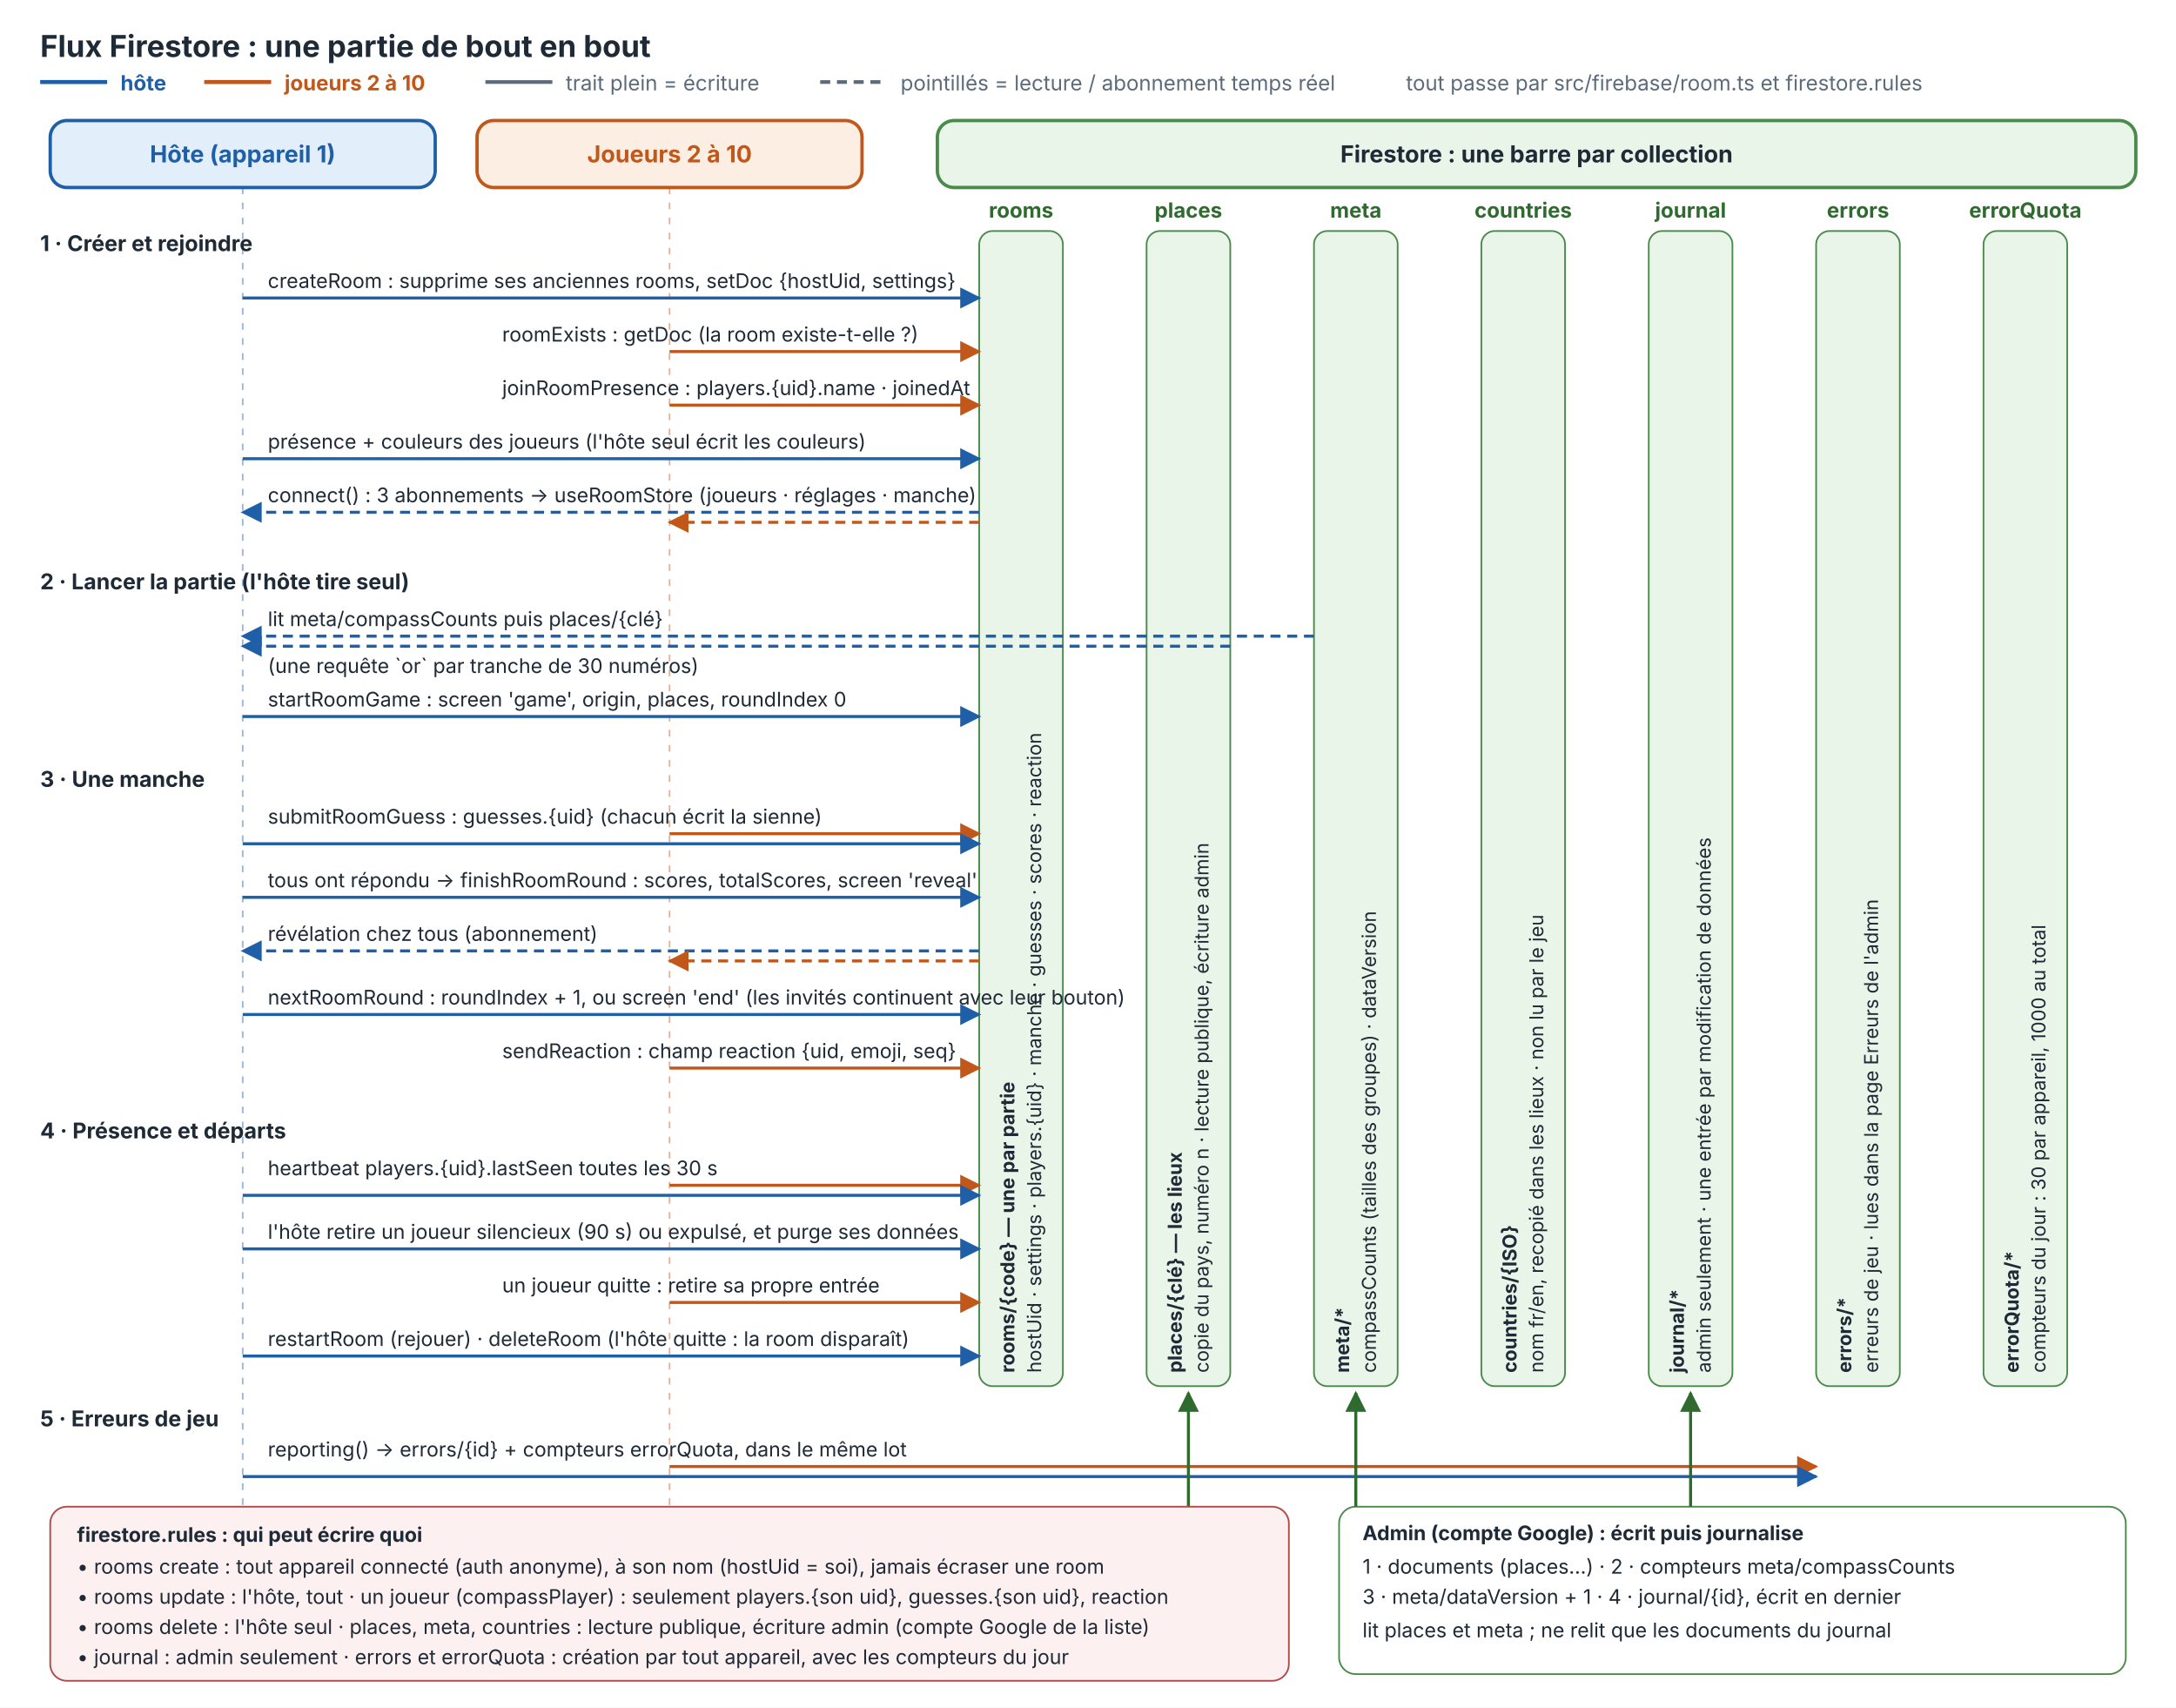
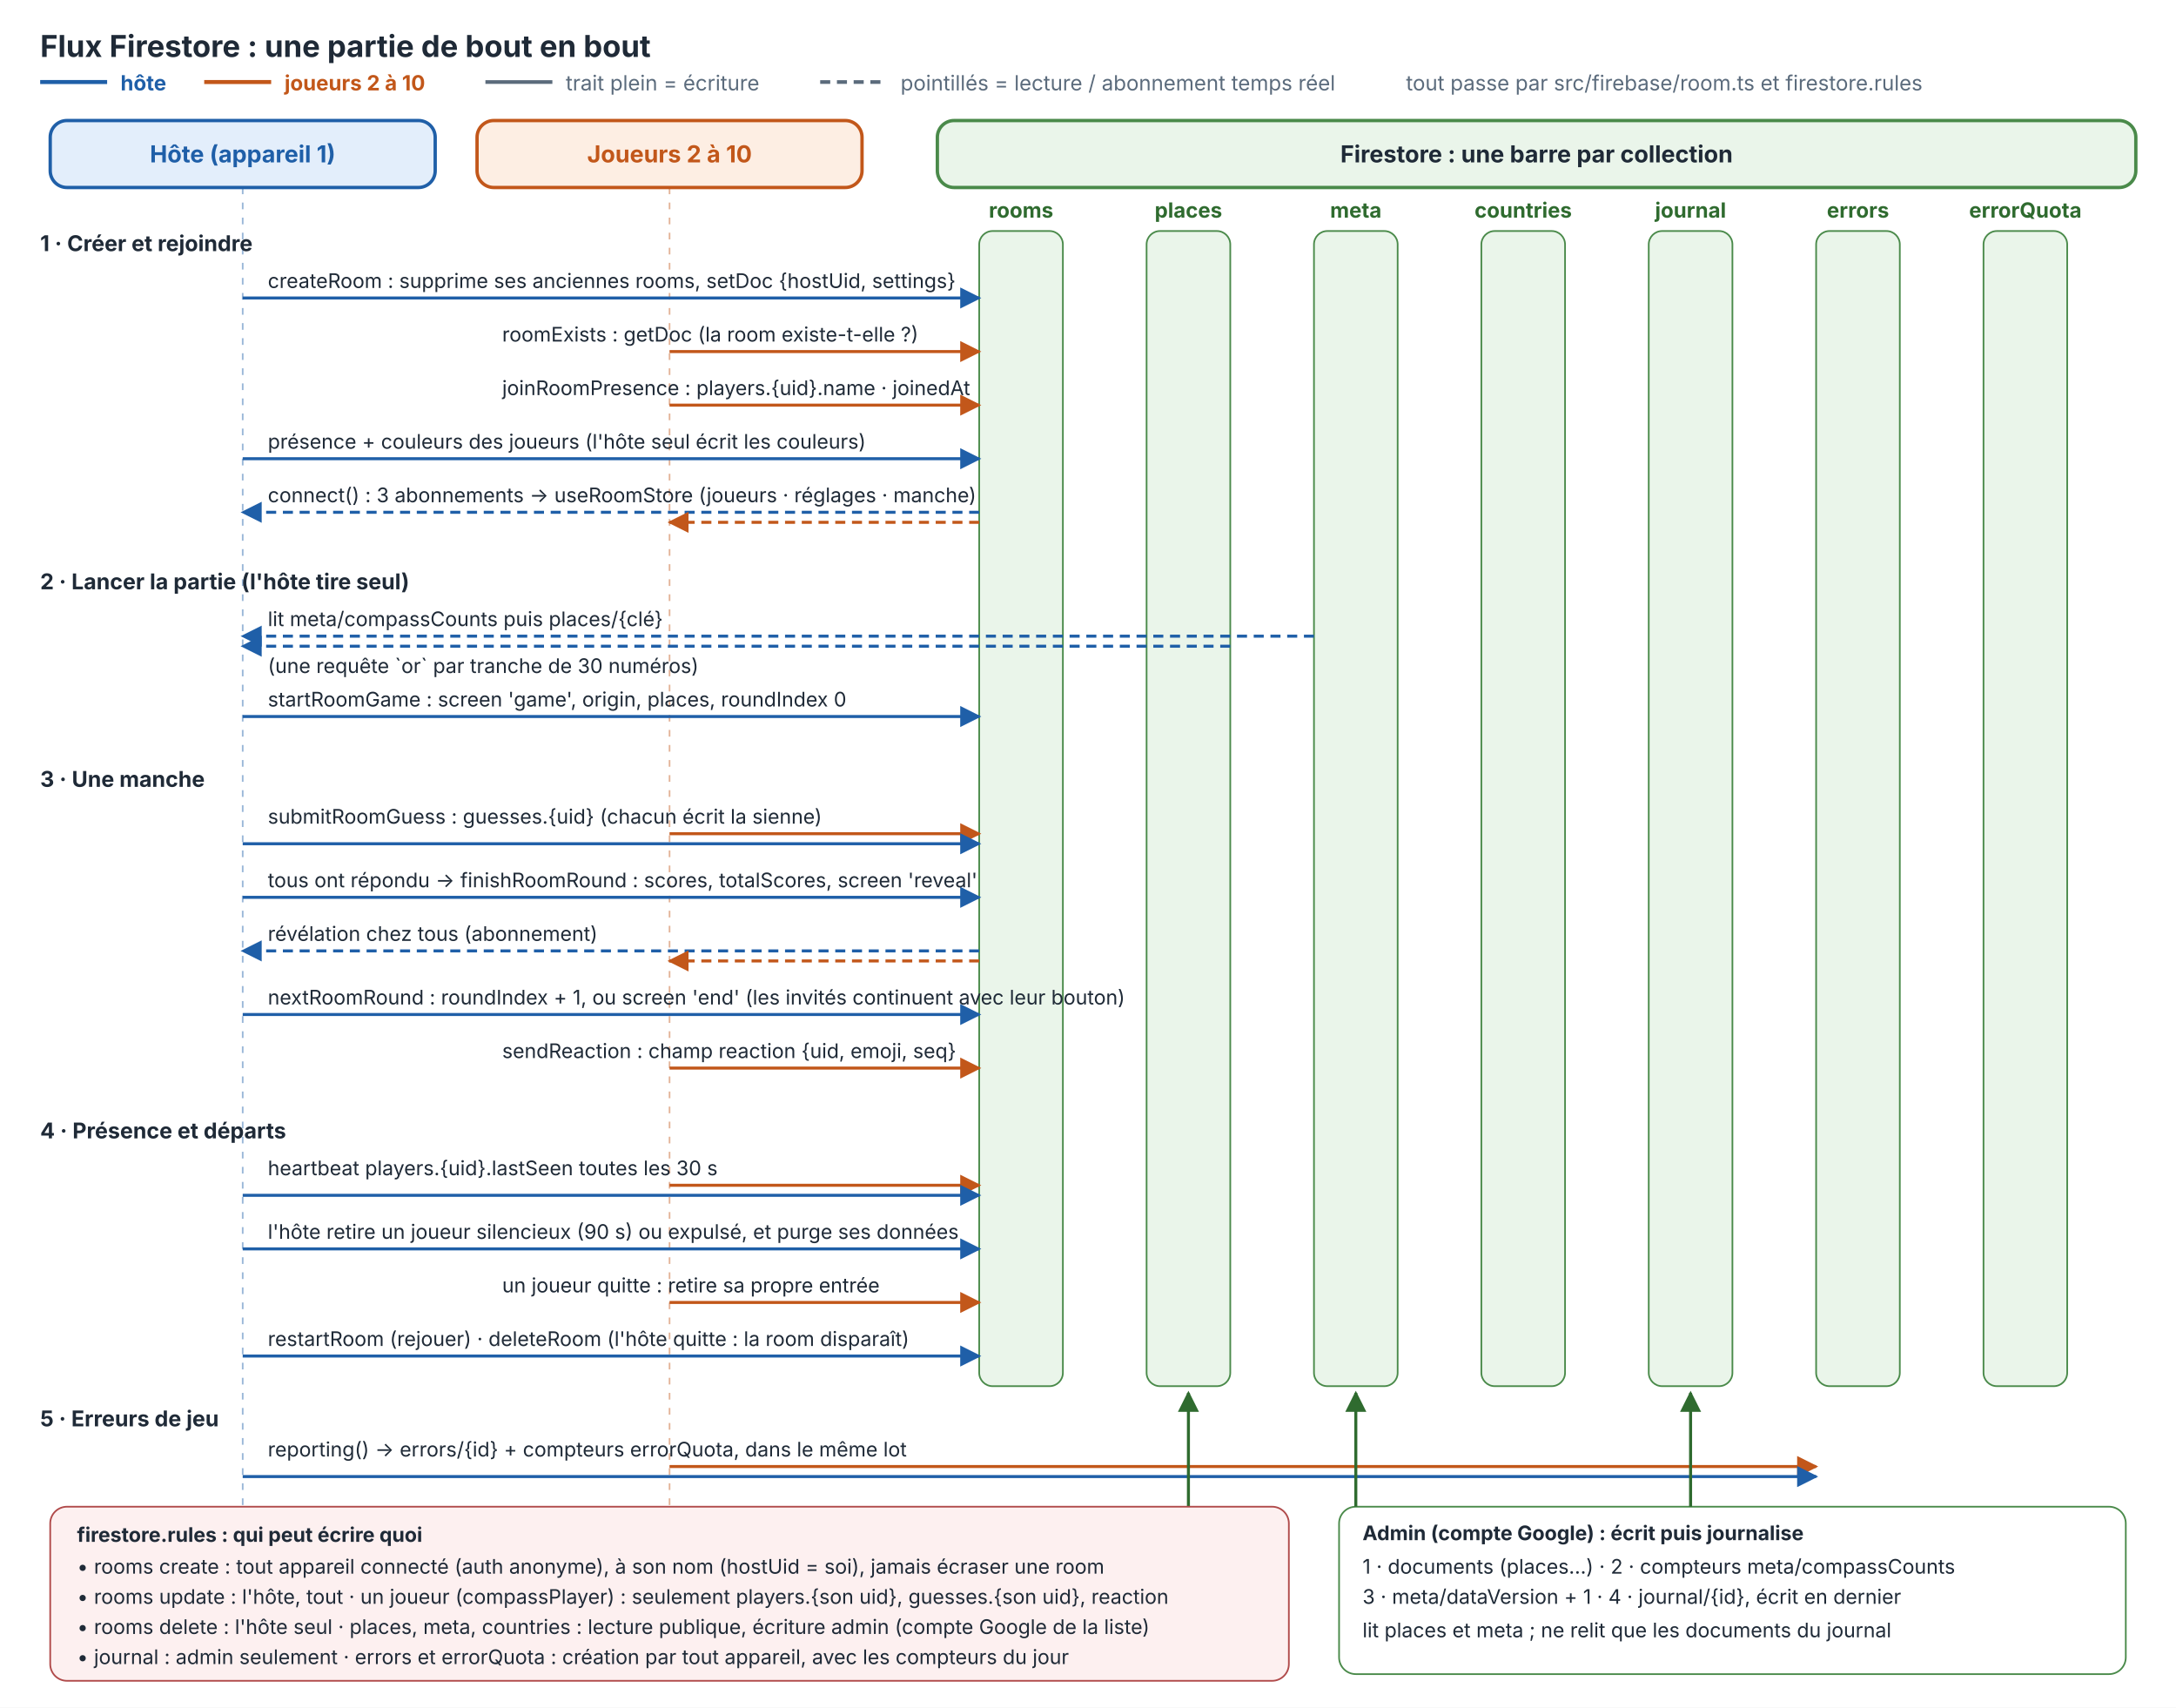
<svg xmlns="http://www.w3.org/2000/svg" viewBox="0 0 1300 1020" width="1300" height="1020" font-family="system-ui, -apple-system, 'Segoe UI', sans-serif">
  <defs>
    <marker id="ah" viewBox="0 0 10 10" refX="9" refY="5" markerWidth="7" markerHeight="7" orient="auto-start-reverse">
      <path d="M0 0 L10 5 L0 10 z" fill="#1f5fa8" />
    </marker>
    <marker id="ap" viewBox="0 0 10 10" refX="9" refY="5" markerWidth="7" markerHeight="7" orient="auto-start-reverse">
      <path d="M0 0 L10 5 L0 10 z" fill="#c2571a" />
    </marker>
    <marker id="ad" viewBox="0 0 10 10" refX="9" refY="5" markerWidth="7" markerHeight="7" orient="auto-start-reverse">
      <path d="M0 0 L10 5 L0 10 z" fill="#2f6b2f" />
    </marker>
  </defs>
  <rect width="1300" height="1020" fill="#ffffff" />
  <text x="24" y="34" font-size="18" font-weight="700" fill="#1f2a37">Flux Firestore : une partie de bout en bout</text>
  <g font-size="12.5" fill="#5b6b7c">
    <path d="M24 49 H64" stroke="#1f5fa8" stroke-width="2.4" />
    <text x="72" y="54" fill="#1f5fa8" font-weight="700">hôte</text>
    <path d="M122 49 H162" stroke="#c2571a" stroke-width="2.4" />
    <text x="170" y="54" fill="#c2571a" font-weight="700">joueurs 2 à 10</text>
    <path d="M290 49 H330" stroke="#5b6b7c" stroke-width="2.2" />
    <text x="338" y="54">trait plein = écriture</text>
    <path d="M490 49 H530" stroke="#5b6b7c" stroke-width="2.2" stroke-dasharray="6 4" />
    <text x="538" y="54">pointillés = lecture / abonnement temps réel</text>
    <text x="840" y="54">tout passe par src/firebase/room.ts et firestore.rules</text>
  </g>
  <g font-size="14" font-weight="700" text-anchor="middle">
    <rect x="30" y="72" width="230" height="40" rx="10" fill="#e3eefb" stroke="#1f5fa8" stroke-width="2" />
    <text x="145" y="97" fill="#1f5fa8">Hôte (appareil 1)</text>
    <rect x="285" y="72" width="230" height="40" rx="10" fill="#fdeee3" stroke="#c2571a" stroke-width="2" />
    <text x="400" y="97" fill="#c2571a">Joueurs 2 à 10</text>
    <rect x="560" y="72" width="716" height="40" rx="10" fill="#eaf5ea" stroke="#4a8a4a" stroke-width="2" />
    <text x="918" y="97" fill="#1f2a37">Firestore : une barre par collection</text>
  </g>
  <path d="M145 112 V1000" stroke="#1f5fa8" stroke-width="1" stroke-dasharray="4 5" opacity="0.45" />
  <path d="M400 112 V1000" stroke="#c2571a" stroke-width="1" stroke-dasharray="4 5" opacity="0.45" />
  <g font-size="12.5" font-weight="700" text-anchor="middle" fill="#2f6b2f">
    <text x="610" y="130">rooms</text>
    <text x="710" y="130">places</text>
    <text x="810" y="130">meta</text>
    <text x="910" y="130">countries</text>
    <text x="1010" y="130">journal</text>
    <text x="1110" y="130">errors</text>
    <text x="1210" y="130">errorQuota</text>
  </g>
  <g fill="#eaf5ea" stroke="#4a8a4a">
    <rect x="585" y="138" width="50" height="690" rx="8" />
    <rect x="685" y="138" width="50" height="690" rx="8" />
    <rect x="785" y="138" width="50" height="690" rx="8" />
    <rect x="885" y="138" width="50" height="690" rx="8" />
    <rect x="985" y="138" width="50" height="690" rx="8" />
    <rect x="1085" y="138" width="50" height="690" rx="8" />
    <rect x="1185" y="138" width="50" height="690" rx="8" />
-   </g>
-   <g font-size="11.5" fill="#1f2a37">
-     <text transform="translate(606 820) rotate(-90)" font-weight="700">rooms/{code} — une par partie</text>
-     <text transform="translate(622 820) rotate(-90)">hostUid · settings · players.{uid} · manche · guesses · scores · reaction</text>
-     <text transform="translate(706 820) rotate(-90)" font-weight="700">places/{clé} — les lieux</text>
-     <text transform="translate(722 820) rotate(-90)">copie du pays, numéro n · lecture publique, écriture admin</text>
-     <text transform="translate(806 820) rotate(-90)" font-weight="700">meta/*</text>
-     <text transform="translate(822 820) rotate(-90)">compassCounts (tailles des groupes) · dataVersion</text>
-     <text transform="translate(906 820) rotate(-90)" font-weight="700">countries/{ISO}</text>
-     <text transform="translate(922 820) rotate(-90)">nom fr/en, recopié dans les lieux · non lu par le jeu</text>
-     <text transform="translate(1006 820) rotate(-90)" font-weight="700">journal/*</text>
-     <text transform="translate(1022 820) rotate(-90)">admin seulement · une entrée par modification de données</text>
-     <text transform="translate(1106 820) rotate(-90)" font-weight="700">errors/*</text>
-     <text transform="translate(1122 820) rotate(-90)">erreurs de jeu · lues dans la page Erreurs de l'admin</text>
-     <text transform="translate(1206 820) rotate(-90)" font-weight="700">errorQuota/*</text>
-     <text transform="translate(1222 820) rotate(-90)">compteurs du jour : 30 par appareil, 1000 au total</text>
  </g>
  <text x="24" y="150" font-size="13" font-weight="700" fill="#1f2a37">1 · Créer et rejoindre</text>
  <g font-size="12" fill="#1f2a37">
    <path d="M145 178 H585" stroke="#1f5fa8" stroke-width="1.8" fill="none" marker-end="url(#ah)" />
    <text x="160" y="172">createRoom : supprime ses anciennes rooms, setDoc {hostUid, settings}</text>
    <path d="M400 210 H585" stroke="#c2571a" stroke-width="1.8" fill="none" marker-end="url(#ap)" />
    <text x="300" y="204">roomExists : getDoc (la room existe-t-elle ?)</text>
    <path d="M400 242 H585" stroke="#c2571a" stroke-width="1.8" fill="none" marker-end="url(#ap)" />
    <text x="300" y="236">joinRoomPresence : players.{uid}.name · joinedAt</text>
    <path d="M145 274 H585" stroke="#1f5fa8" stroke-width="1.8" fill="none" marker-end="url(#ah)" />
    <text x="160" y="268">présence + couleurs des joueurs (l'hôte seul écrit les couleurs)</text>
    <path d="M585 306 H145" stroke="#1f5fa8" stroke-width="1.8" fill="none" stroke-dasharray="6 4" marker-end="url(#ah)" />
    <path d="M585 312 H400" stroke="#c2571a" stroke-width="1.8" fill="none" stroke-dasharray="6 4" marker-end="url(#ap)" />
    <text x="160" y="300">connect() : 3 abonnements → useRoomStore (joueurs · réglages · manche)</text>
  </g>
  <text x="24" y="352" font-size="13" font-weight="700" fill="#1f2a37">2 · Lancer la partie (l'hôte tire seul)</text>
  <g font-size="12" fill="#1f2a37">
    <path d="M785 380 H145" stroke="#1f5fa8" stroke-width="1.8" fill="none" stroke-dasharray="6 4" marker-end="url(#ah)" />
    <path d="M735 386 H145" stroke="#1f5fa8" stroke-width="1.8" fill="none" stroke-dasharray="6 4" marker-end="url(#ah)" />
    <text x="160" y="374">lit meta/compassCounts puis places/{clé}</text>
    <text x="160" y="402">(une requête `or` par tranche de 30 numéros)</text>
    <path d="M145 428 H585" stroke="#1f5fa8" stroke-width="1.8" fill="none" marker-end="url(#ah)" />
    <text x="160" y="422">startRoomGame : screen 'game', origin, places, roundIndex 0</text>
  </g>
  <text x="24" y="470" font-size="13" font-weight="700" fill="#1f2a37">3 · Une manche</text>
  <g font-size="12" fill="#1f2a37">
    <path d="M400 498 H585" stroke="#c2571a" stroke-width="1.8" fill="none" marker-end="url(#ap)" />
    <path d="M145 504 H585" stroke="#1f5fa8" stroke-width="1.8" fill="none" marker-end="url(#ah)" />
    <text x="160" y="492">submitRoomGuess : guesses.{uid} (chacun écrit la sienne)</text>
    <path d="M145 536 H585" stroke="#1f5fa8" stroke-width="1.8" fill="none" marker-end="url(#ah)" />
    <text x="160" y="530">tous ont répondu → finishRoomRound : scores, totalScores, screen 'reveal'</text>
    <path d="M585 568 H145" stroke="#1f5fa8" stroke-width="1.8" fill="none" stroke-dasharray="6 4" marker-end="url(#ah)" />
    <path d="M585 574 H400" stroke="#c2571a" stroke-width="1.8" fill="none" stroke-dasharray="6 4" marker-end="url(#ap)" />
    <text x="160" y="562">révélation chez tous (abonnement)</text>
    <path d="M145 606 H585" stroke="#1f5fa8" stroke-width="1.8" fill="none" marker-end="url(#ah)" />
    <text x="160" y="600">nextRoomRound : roundIndex + 1, ou screen 'end' (les invités continuent avec leur bouton)</text>
    <path d="M400 638 H585" stroke="#c2571a" stroke-width="1.8" fill="none" marker-end="url(#ap)" />
    <text x="300" y="632">sendReaction : champ reaction {uid, emoji, seq}</text>
  </g>
  <text x="24" y="680" font-size="13" font-weight="700" fill="#1f2a37">4 · Présence et départs</text>
  <g font-size="12" fill="#1f2a37">
    <path d="M400 708 H585" stroke="#c2571a" stroke-width="1.8" fill="none" marker-end="url(#ap)" />
    <path d="M145 714 H585" stroke="#1f5fa8" stroke-width="1.8" fill="none" marker-end="url(#ah)" />
    <text x="160" y="702">heartbeat players.{uid}.lastSeen toutes les 30 s</text>
    <path d="M145 746 H585" stroke="#1f5fa8" stroke-width="1.8" fill="none" marker-end="url(#ah)" />
    <text x="160" y="740">l'hôte retire un joueur silencieux (90 s) ou expulsé, et purge ses données</text>
    <path d="M400 778 H585" stroke="#c2571a" stroke-width="1.8" fill="none" marker-end="url(#ap)" />
    <text x="300" y="772">un joueur quitte : retire sa propre entrée</text>
    <path d="M145 810 H585" stroke="#1f5fa8" stroke-width="1.8" fill="none" marker-end="url(#ah)" />
    <text x="160" y="804">restartRoom (rejouer) · deleteRoom (l'hôte quitte : la room disparaît)</text>
  </g>
  <text x="24" y="852" font-size="13" font-weight="700" fill="#1f2a37">5 · Erreurs de jeu</text>
  <g font-size="12" fill="#1f2a37">
    <path d="M400 876 H1085" stroke="#c2571a" stroke-width="1.8" fill="none" marker-end="url(#ap)" />
    <path d="M145 882 H1085" stroke="#1f5fa8" stroke-width="1.8" fill="none" marker-end="url(#ah)" />
    <text x="160" y="870">reporting() → errors/{id} + compteurs errorQuota, dans le même lot</text>
  </g>
  <rect x="800" y="900" width="470" height="100" rx="10" fill="#fff" stroke="#4a8a4a" />
  <g font-size="12" fill="#1f2a37">
    <text x="814" y="920" font-weight="700">Admin (compte Google) : écrit puis journalise</text>
    <text x="814" y="940">1 · documents (places…) · 2 · compteurs meta/compassCounts</text>
    <text x="814" y="958">3 · meta/dataVersion + 1 · 4 · journal/{id}, écrit en dernier</text>
    <text x="814" y="978">lit places et meta ; ne relit que les documents du journal</text>
  </g>
  <g stroke="#2f6b2f" stroke-width="1.8" fill="none" marker-end="url(#ad)">
    <path d="M710 900 V832" />
    <path d="M810 900 V832" />
    <path d="M1010 900 V832" />
  </g>
  <rect x="30" y="900" width="740" height="104" rx="10" fill="#fdf0f0" stroke="#b04a4a" />
  <g font-size="12" fill="#1f2a37">
    <text x="46" y="921" font-weight="700">firestore.rules : qui peut écrire quoi</text>
    <text x="46" y="940">• rooms create : tout appareil connecté (auth anonyme), à son nom (hostUid = soi), jamais écraser une room</text>
    <text x="46" y="958">• rooms update : l'hôte, tout · un joueur (compassPlayer) : seulement players.{son uid}, guesses.{son uid}, reaction</text>
    <text x="46" y="976">• rooms delete : l'hôte seul · places, meta, countries : lecture publique, écriture admin (compte Google de la liste)</text>
    <text x="46" y="994">• journal : admin seulement · errors et errorQuota : création par tout appareil, avec les compteurs du jour</text>
  </g>
</svg>
